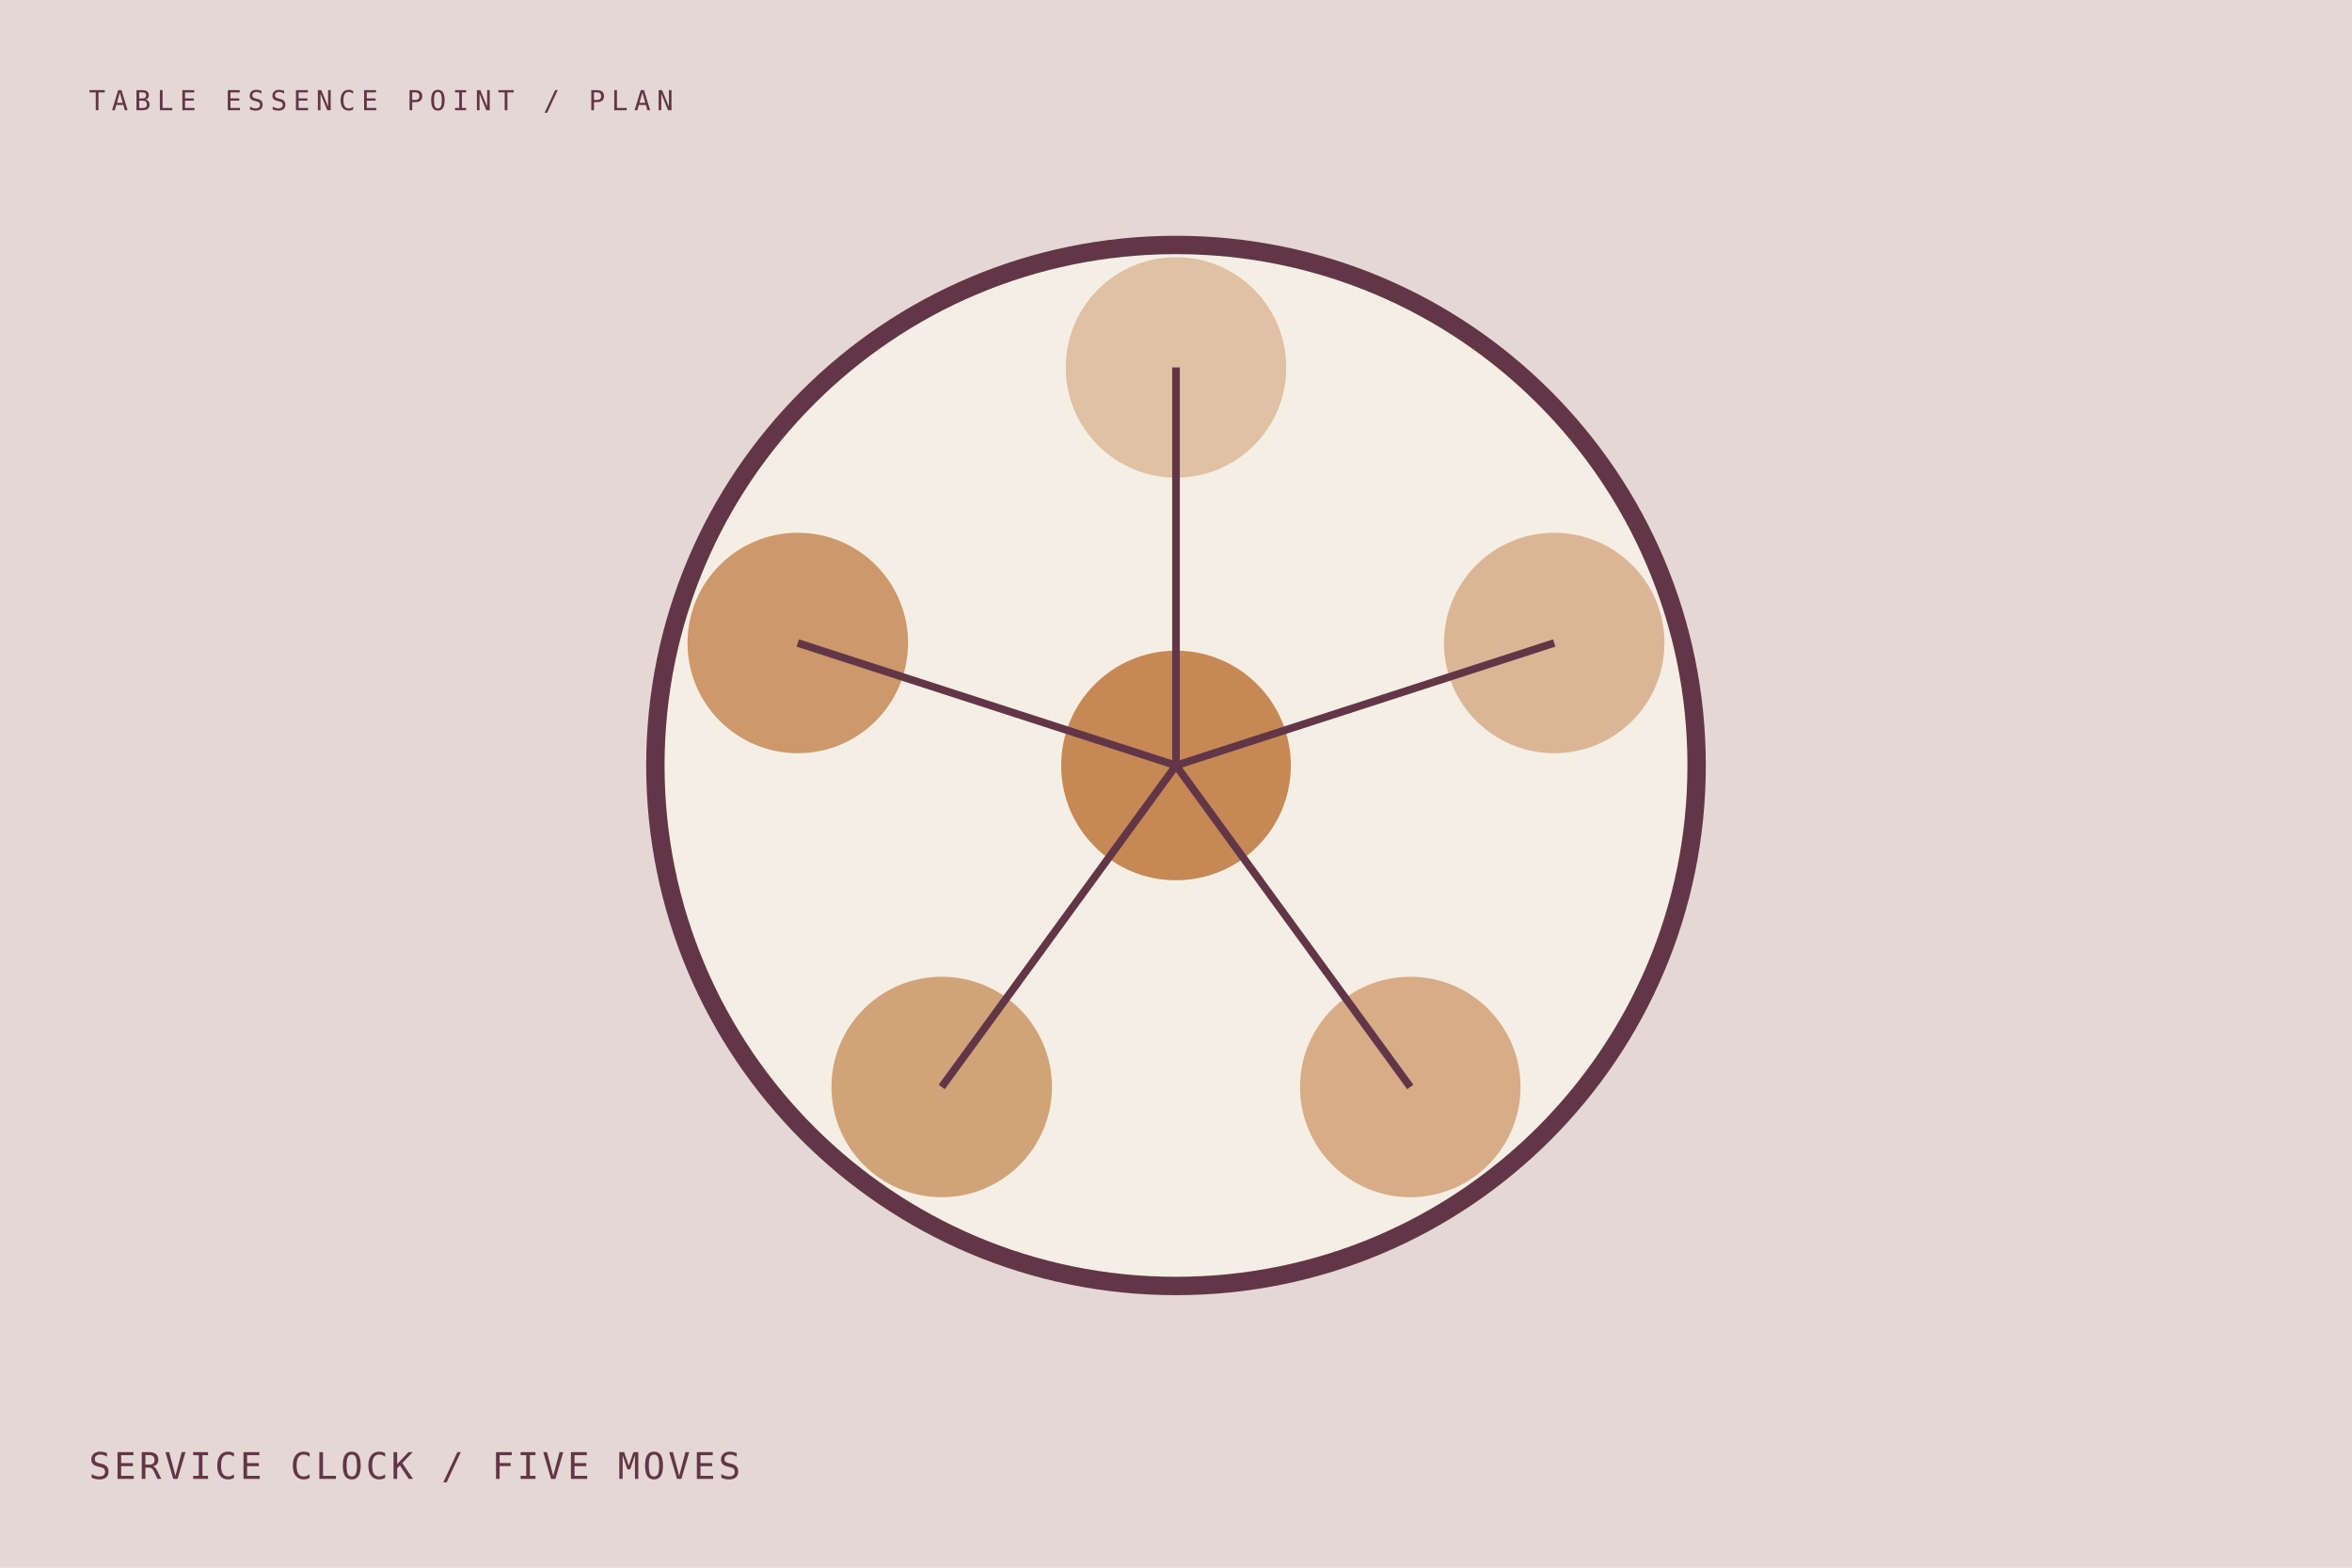
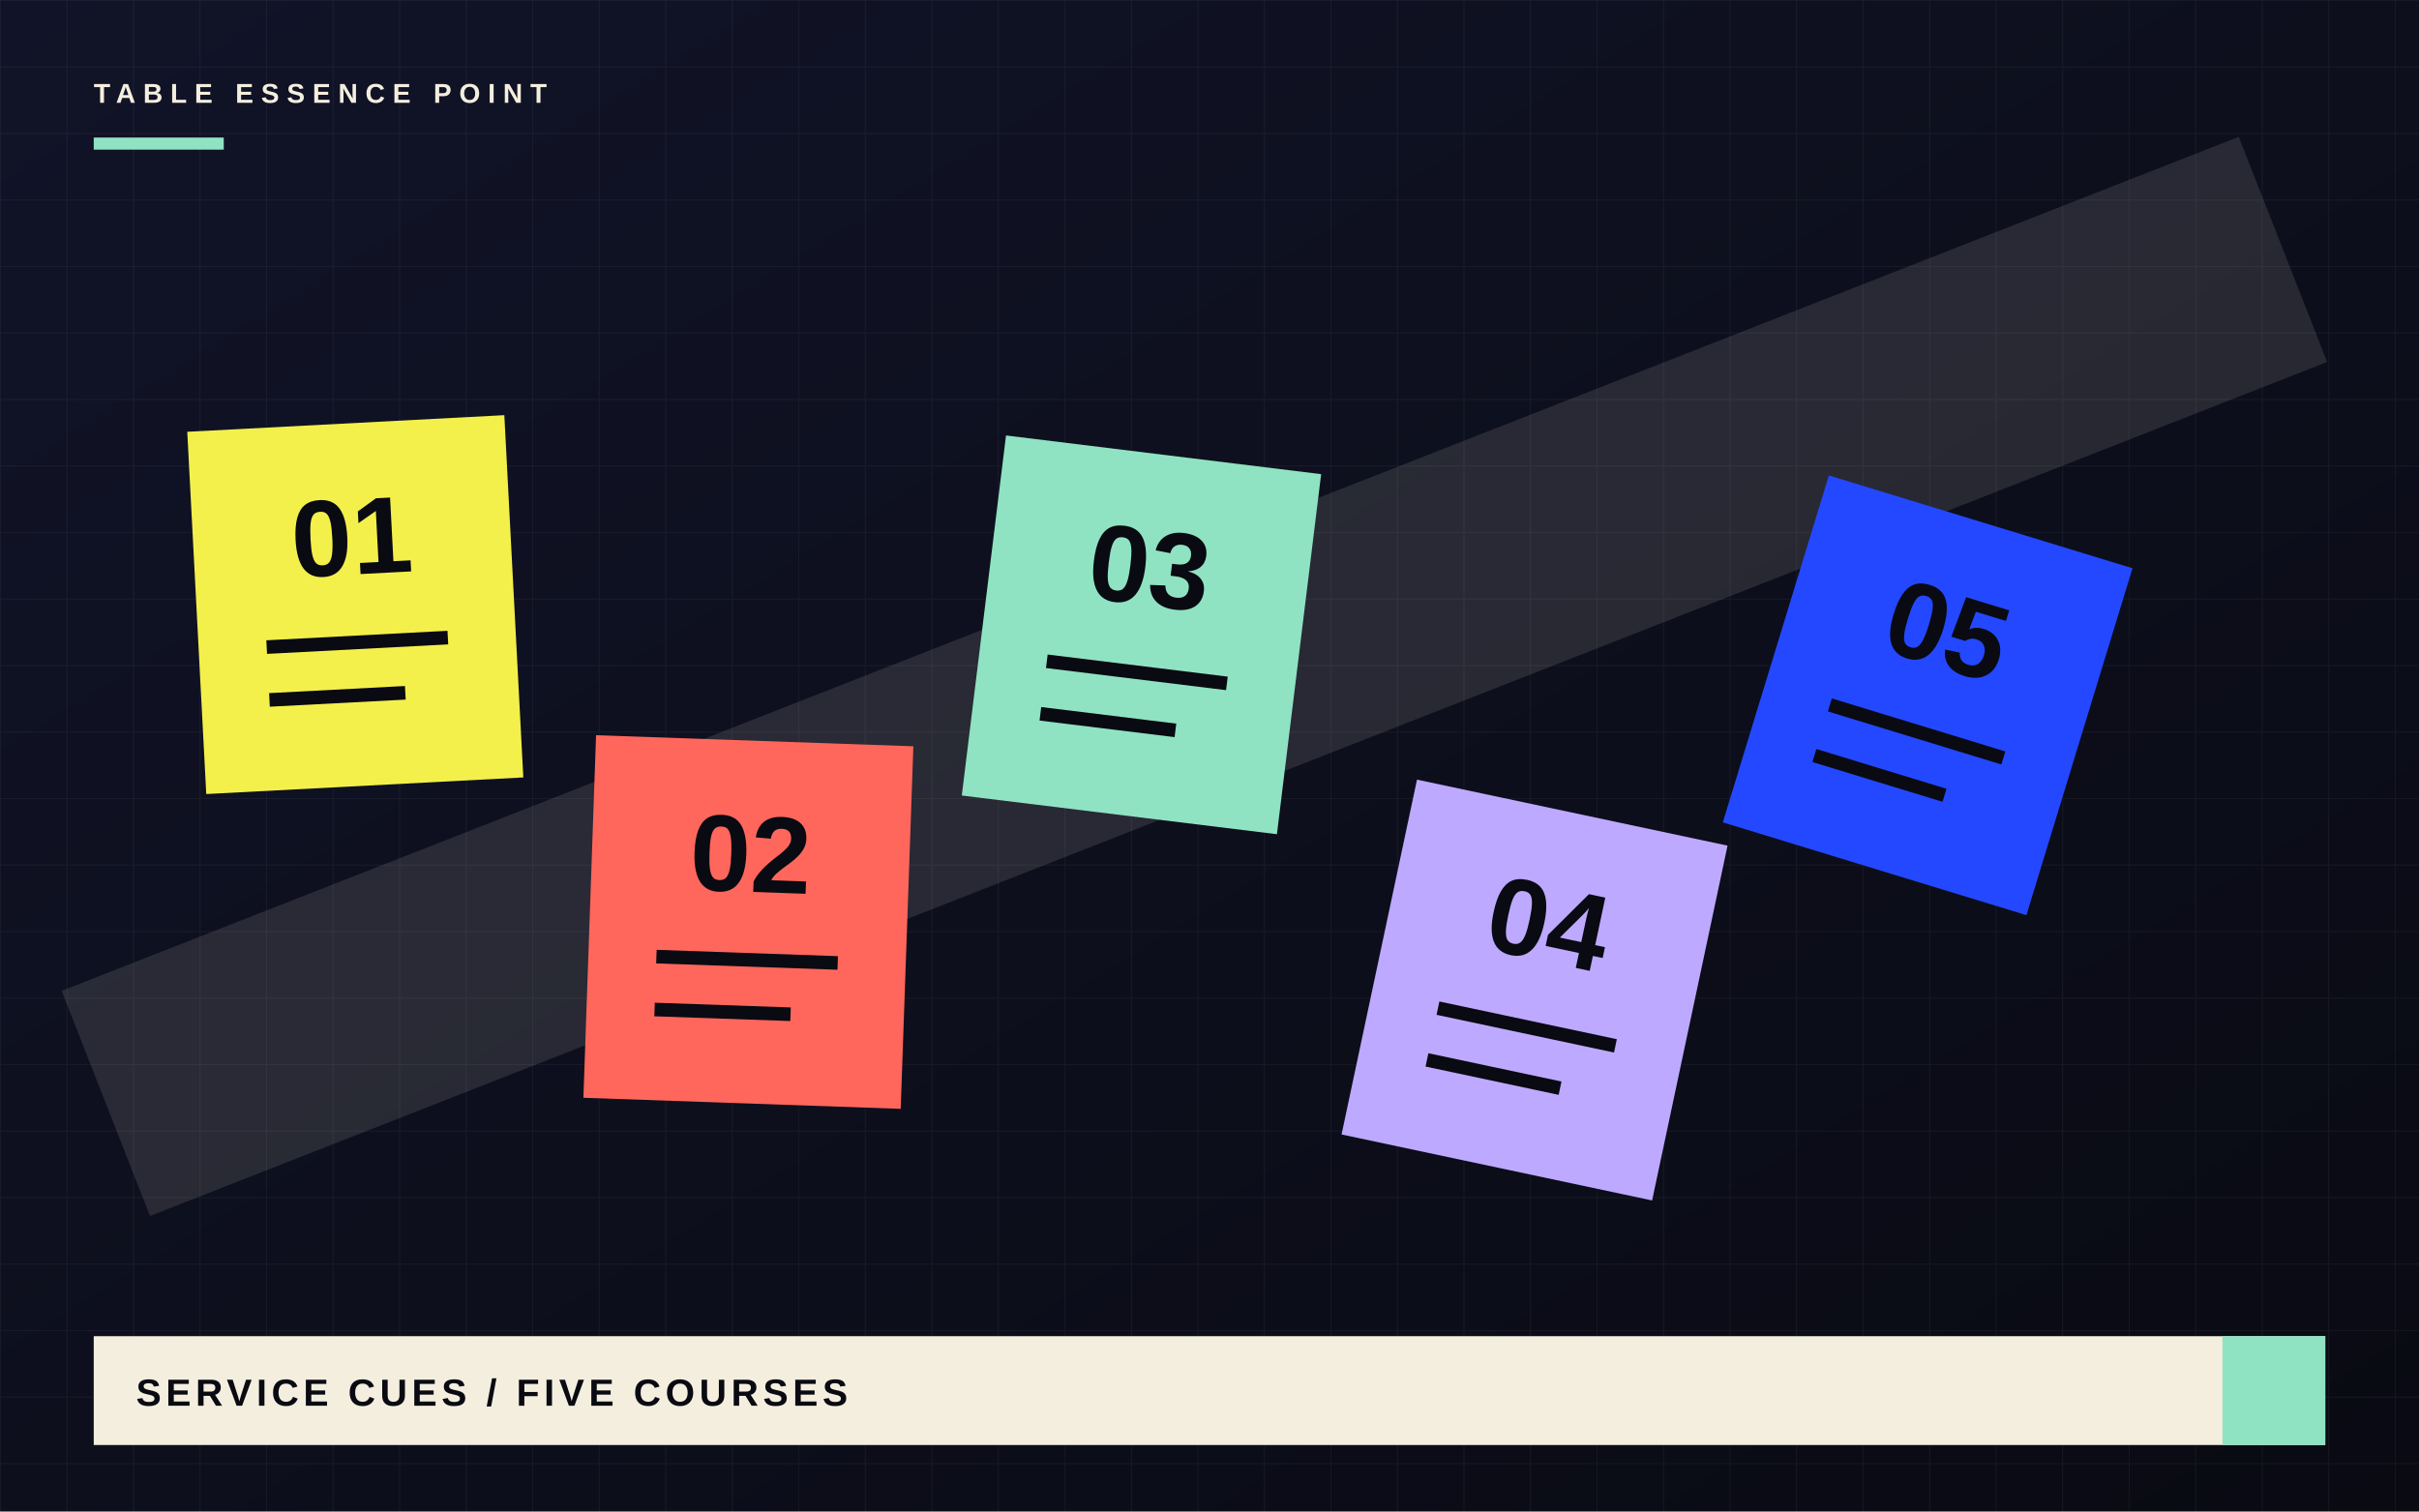
- <svg xmlns="http://www.w3.org/2000/svg" width="1536" height="1024" viewBox="0 0 1536 1024">
-   <rect width="1536" height="1024" fill="#E5D8D4" />
-   <text x="58" y="72" fill="#623647" font-family="monospace" font-size="18" letter-spacing="4">TABLE ESSENCE POINT / PLAN</text>
-   <text x="58" y="966" fill="#623647" font-family="monospace" font-size="24" letter-spacing="2">SERVICE CLOCK / FIVE MOVES</text>
-   <circle cx="768" cy="500" r="340" fill="#F5EEE4" stroke="#623647" stroke-width="12" />
-   <circle cx="768" cy="500" r="75" fill="#C68955" />
-   <circle cx="768" cy="240" r="72" fill="#C68955" opacity="0.45" />
-   <path d="M768 500 L768 240" stroke="#623647" stroke-width="5" />
-   <circle cx="1015" cy="420" r="72" fill="#C68955" opacity="0.55" />
-   <path d="M768 500 L1015 420" stroke="#623647" stroke-width="5" />
-   <circle cx="921" cy="710" r="72" fill="#C68955" opacity="0.65" />
-   <path d="M768 500 L921 710" stroke="#623647" stroke-width="5" />
-   <circle cx="615" cy="710" r="72" fill="#C68955" opacity="0.75" />
-   <path d="M768 500 L615 710" stroke="#623647" stroke-width="5" />
-   <circle cx="521" cy="420" r="72" fill="#C68955" opacity="0.85" />
-   <path d="M768 500 L521 420" stroke="#623647" stroke-width="5" />
+ <svg xmlns="http://www.w3.org/2000/svg" width="1600" height="1000" viewBox="0 0 1600 1000" role="img" aria-labelledby="t d">
+   <defs>
+     <linearGradient id="g" x1="0" y1="0" x2="1" y2="1">
+       <stop stop-color="#111428" />
+       <stop offset="1" stop-color="#090A12" />
+     </linearGradient>
+     <pattern id="grid" width="44" height="44" patternUnits="userSpaceOnUse">
+       <path d="M44 0H0V44" fill="none" stroke="#ffffff" stroke-opacity=".055" />
+     </pattern>
+     <filter id="shadow" x="-20%" y="-20%" width="150%" height="150%">
+       <feDropShadow dx="16" dy="18" stdDeviation="7" flood-color="#000" flood-opacity=".32" />
+     </filter>
+   </defs>
+   <rect width="1600" height="1000" fill="url(#g)" />
+   <rect width="1600" height="1000" fill="url(#grid)" />
+   <text x="62" y="68" fill="#F4EEDF" font-family="Arial,sans-serif" font-size="18" font-weight="700" letter-spacing="5">TABLE ESSENCE POINT</text>
+   <rect x="62" y="91" width="86" height="8" fill="#8FE3C2" />
+   <path d="M70 730L1510 165" stroke="#F4EEDF" stroke-width="160" opacity=".12" />
+   <g transform="rotate(-3 235 400)">
+     <rect x="130" y="280" width="210" height="240" fill="#F4F04B" />
+     <text x="235" y="380" text-anchor="middle" fill="#090A12" font-family="Arial" font-size="72" font-weight="900">01</text>
+     <path d="M175 425H295M175 460H265" stroke="#090A12" stroke-width="9" />
+   </g>
+   <g transform="rotate(2 495 610)">
+     <rect x="390" y="490" width="210" height="240" fill="#FF675C" />
+     <text x="495" y="590" text-anchor="middle" fill="#090A12" font-family="Arial" font-size="72" font-weight="900">02</text>
+     <path d="M435 635H555M435 670H525" stroke="#090A12" stroke-width="9" />
+   </g>
+   <g transform="rotate(7 755 420)">
+     <rect x="650" y="300" width="210" height="240" fill="#8FE3C2" />
+     <text x="755" y="400" text-anchor="middle" fill="#090A12" font-family="Arial" font-size="72" font-weight="900">03</text>
+     <path d="M695 445H815M695 480H785" stroke="#090A12" stroke-width="9" />
+   </g>
+   <g transform="rotate(12 1015 655)">
+     <rect x="910" y="535" width="210" height="240" fill="#BDA9FF" />
+     <text x="1015" y="635" text-anchor="middle" fill="#090A12" font-family="Arial" font-size="72" font-weight="900">04</text>
+     <path d="M955 680H1075M955 715H1045" stroke="#090A12" stroke-width="9" />
+   </g>
+   <g transform="rotate(17 1275 460)">
+     <rect x="1170" y="340" width="210" height="240" fill="#2448FF" />
+     <text x="1275" y="440" text-anchor="middle" fill="#090A12" font-family="Arial" font-size="72" font-weight="900">05</text>
+     <path d="M1215 485H1335M1215 520H1305" stroke="#090A12" stroke-width="9" />
+   </g>
+   <rect x="62" y="884" width="1476" height="72" fill="#F4EEDF" />
+   <text x="90" y="930" fill="#090A12" font-family="Arial,sans-serif" font-size="25" font-weight="800" letter-spacing="3">SERVICE CUES / FIVE COURSES</text>
+   <rect x="1470" y="884" width="68" height="72" fill="#8FE3C2" />
</svg>
